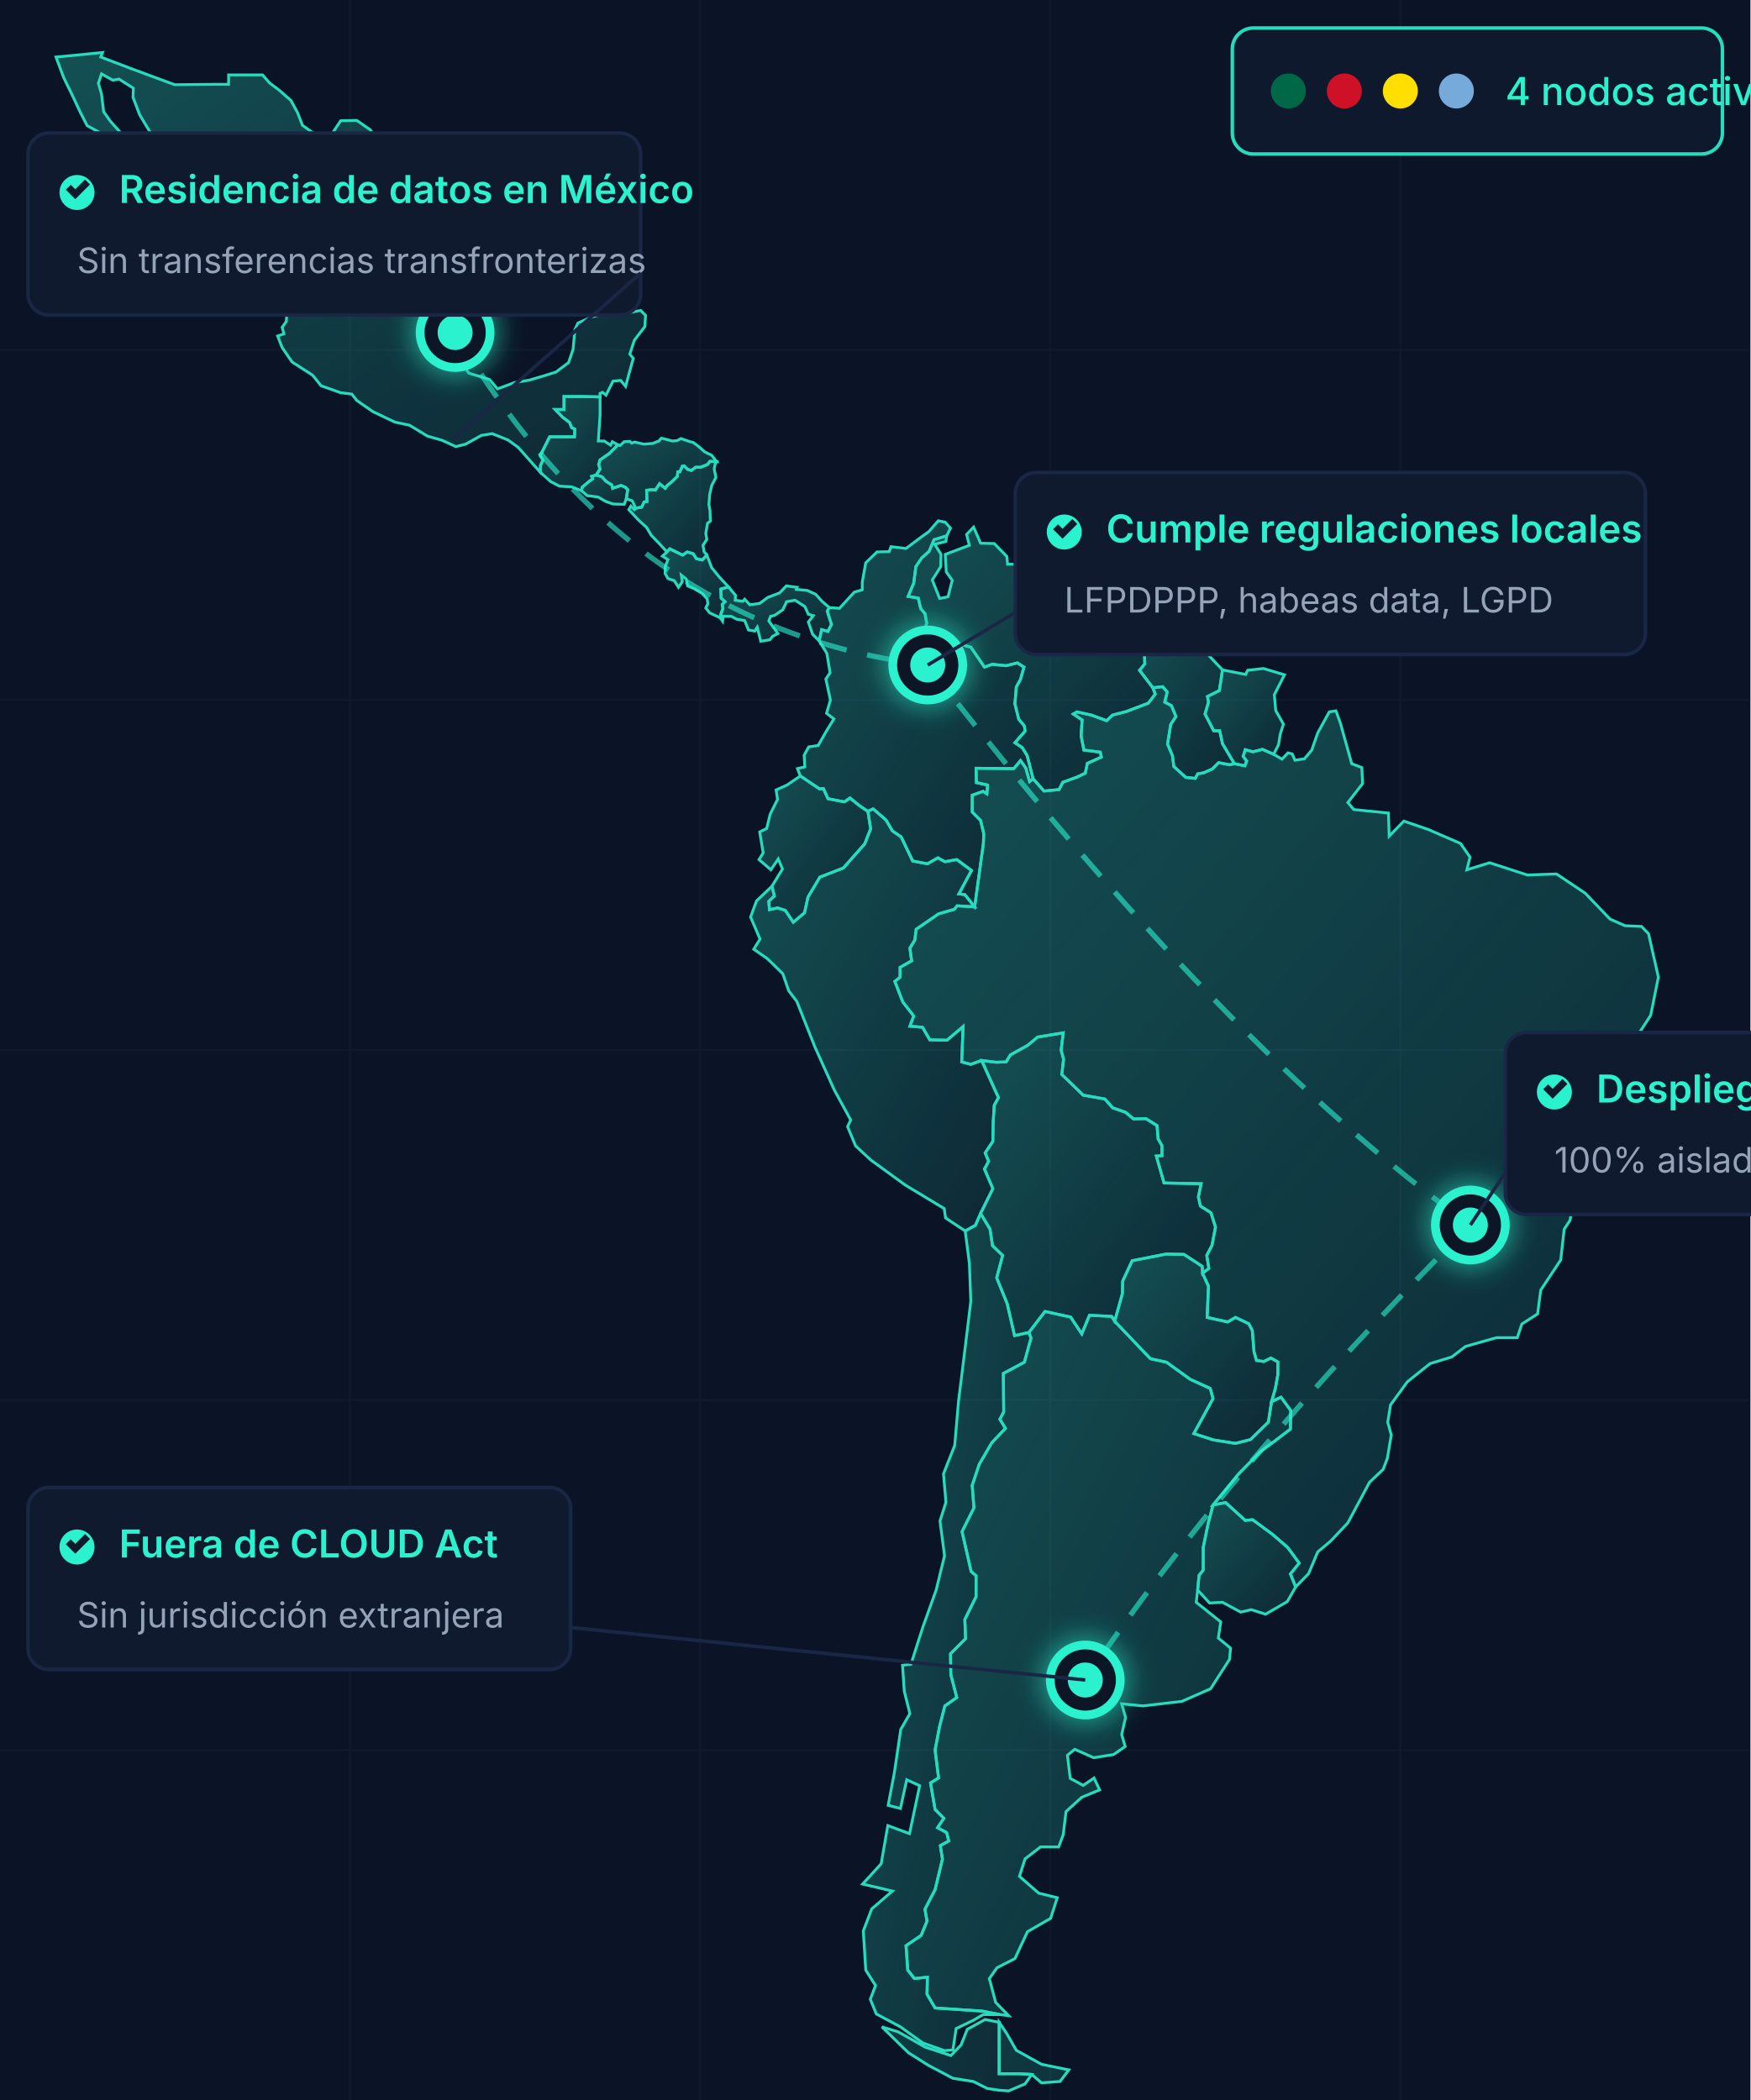
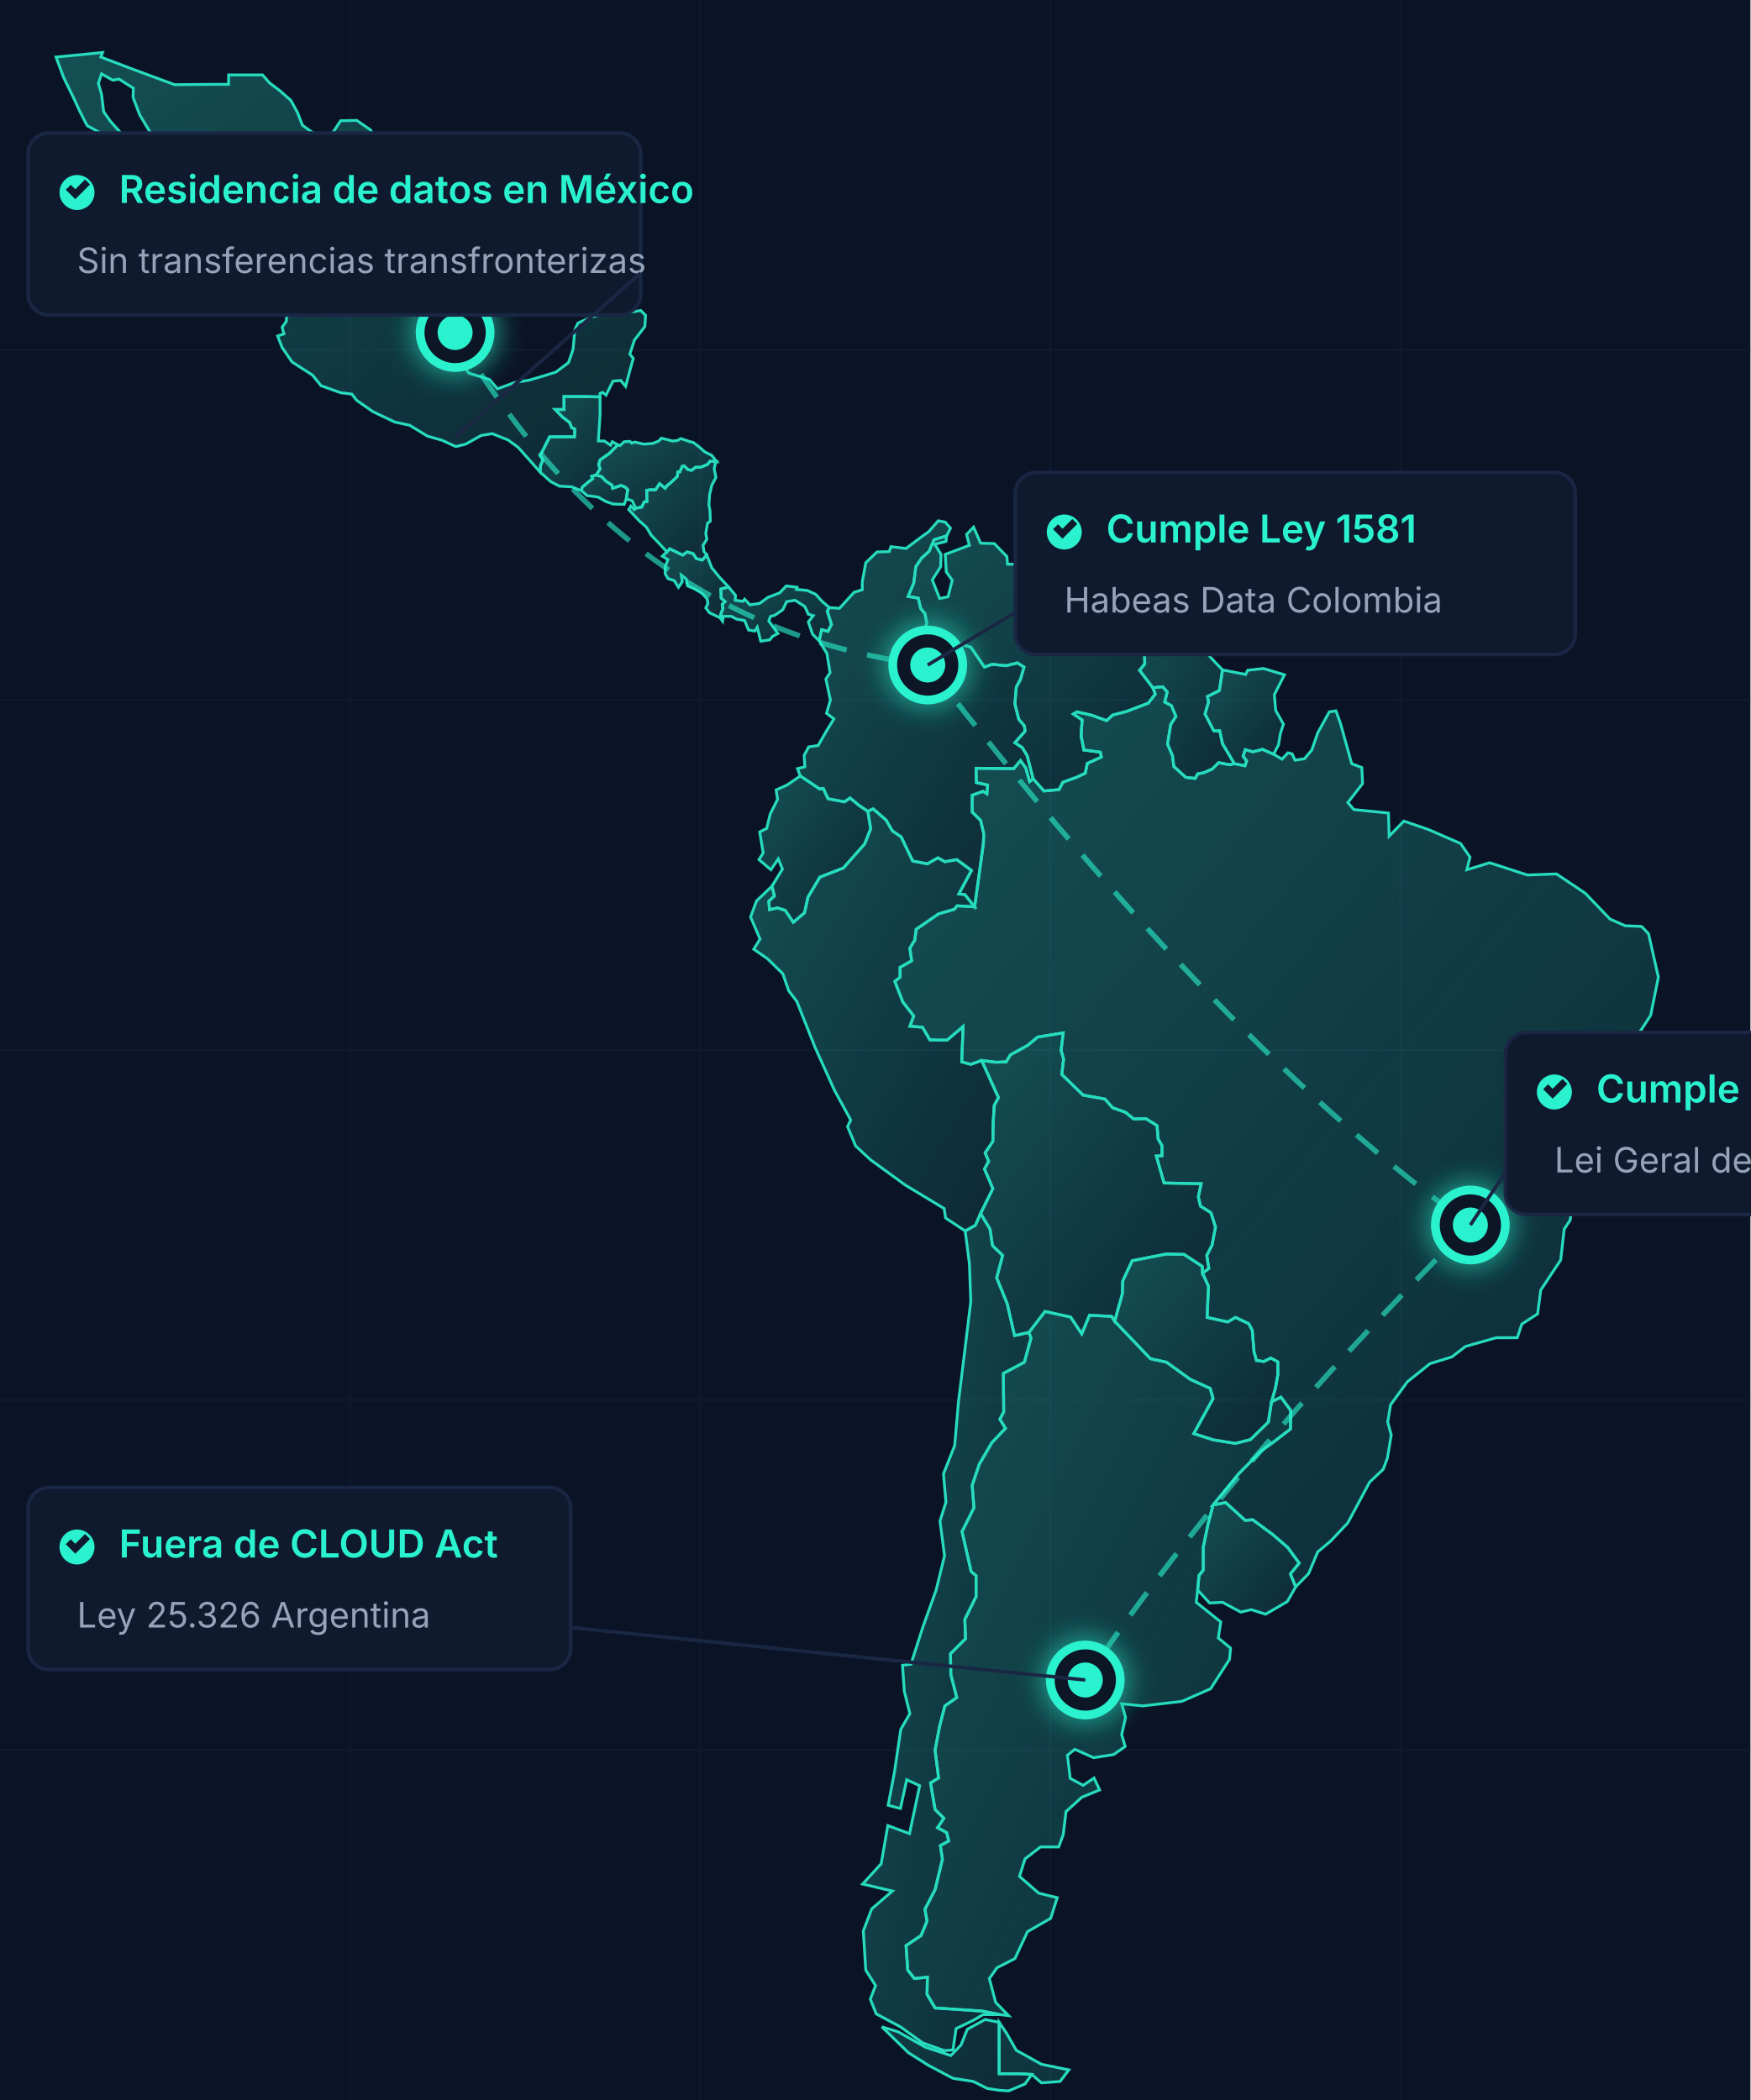
<svg xmlns="http://www.w3.org/2000/svg" viewBox="0 0 500 600" fill="none">
  <defs>
    <filter id="nodeGlow" x="-50%" y="-50%" width="200%" height="200%">
      <feGaussianBlur stdDeviation="4" result="blur" />
      <feMerge>
        <feMergeNode in="blur" />
        <feMergeNode in="SourceGraphic" />
      </feMerge>
    </filter>
    <linearGradient id="mapGrad" x1="0%" y1="0%" x2="100%" y2="100%">
      <stop offset="0%" stop-color="#2AF2CE" stop-opacity="0.3" />
      <stop offset="100%" stop-color="#2AF2CE" stop-opacity="0.1" />
    </linearGradient>
  </defs>
  <rect width="500" height="600" fill="#0B1426" />
  <g stroke="#1A2744" stroke-width="0.5" opacity="0.3">
    <line x1="0" y1="100" x2="500" y2="100" />
    <line x1="0" y1="200" x2="500" y2="200" />
    <line x1="0" y1="300" x2="500" y2="300" />
    <line x1="0" y1="400" x2="500" y2="400" />
    <line x1="0" y1="500" x2="500" y2="500" />
    <line x1="100" y1="0" x2="100" y2="600" />
    <line x1="200" y1="0" x2="200" y2="600" />
    <line x1="300" y1="0" x2="300" y2="600" />
    <line x1="400" y1="0" x2="400" y2="600" />
  </g>
  <g fill="url(#mapGrad)" stroke="#2AF2CE" stroke-width="0.8" opacity="0.9">
    <path d="M16.0,16.3 L22.3,15.7 L29.3,15.0 L28.8,16.3 L37.2,19.5 L49.9,24.2 L60.9,24.1 L65.3,24.1 L65.3,21.4 L75.0,21.4 L77.0,23.7 L79.8,25.8 L83.1,28.7 L85.0,32.2 L86.4,35.8 L89.2,37.8 L93.8,39.8 L97.3,34.5 L101.9,34.4 L105.8,37.1 L108.6,41.6 L110.5,45.4 L113.8,49.2 L115.0,53.8 L116.6,56.9 L120.9,58.9 L124.8,60.4 L127.0,60.2 L124.8,66.0 L123.9,70.7 L123.5,79.6 L122.9,82.8 L123.9,86.4 L125.6,89.6 L126.7,94.7 L130.4,99.6 L131.7,103.4 L133.9,106.6 L139.8,108.4 L142.1,111.1 L147.0,109.3 L151.2,108.6 L155.3,107.4 L158.8,106.3 L162.4,103.6 L163.7,99.8 L164.2,94.2 L165.1,92.3 L168.9,90.6 L174.8,89.1 L179.7,89.3 L183.0,88.7 L184.4,90.1 L184.2,93.3 L181.2,97.2 L179.9,101.2 L180.9,102.4 L180.1,105.2 L178.7,110.4 L177.3,108.7 L176.1,108.8 L175.1,108.9 L173.1,112.9 L172.1,112.1 L171.4,112.4 L171.4,113.4 L166.3,113.3 L161.1,113.3 L161.1,117.0 L158.6,117.0 L160.7,119.2 L162.7,120.7 L163.3,122.2 L164.2,122.6 L164.1,124.8 L157.0,124.8 L154.3,130.2 L155.1,131.4 L154.4,133.0 L154.3,134.9 L148.0,127.8 L145.1,125.7 L140.6,123.9 L137.5,124.4 L133.0,126.9 L130.2,127.6 L126.3,125.8 L122.1,124.6 L117.0,121.5 L112.8,120.6 L106.5,117.6 L101.9,114.4 L100.5,112.6 L97.3,112.2 L91.7,110.2 L89.3,107.2 L83.4,103.4 L80.6,99.3 L79.3,96.0 L81.1,95.4 L80.6,93.5 L81.8,91.8 L81.9,89.5 L80.0,86.6 L79.5,83.9 L77.6,80.6 L72.7,74.1 L67.1,68.9 L64.4,64.8 L59.7,62.1 L58.6,60.5 L59.5,56.4 L56.7,54.9 L53.4,51.7 L52.0,47.1 L49.0,46.5 L45.8,43.1 L43.2,39.9 L42.9,37.8 L39.9,32.8 L38.0,27.8 L38.1,25.2 L34.0,22.6 L32.2,22.9 L29.0,21.1 L28.1,23.8 L29.0,26.9 L29.6,31.9 L31.5,34.6 L35.6,39.2 L36.5,40.7 L37.4,41.2 L38.1,43.4 L39.1,43.4 L40.2,47.6 L41.9,49.3 L43.1,51.6 L46.6,55.0 L48.4,61.1 L50.1,64.0 L51.6,67.1 L51.9,70.6 L54.6,70.8 L56.8,73.8 L58.8,76.7 L58.7,77.9 L56.4,80.3 L55.4,80.3 L53.9,76.3 L50.3,72.5 L46.3,69.3 L43.4,67.7 L43.6,62.8 L42.8,59.3 L40.1,57.2 L36.3,54.3 L35.6,55.1 L34.2,53.4 L30.7,51.8 L27.5,48.0 L27.9,47.5 L30.2,47.9 L32.2,45.4 L32.4,42.4 L28.2,37.7 L24.9,35.9 L22.8,31.8 L20.8,27.5 L18.2,22.2 L16.0,16.3 Z" />
    <path d="M154.3,134.9 L154.4,133.0 L155.1,131.4 L154.3,130.2 L157.0,124.8 L164.1,124.8 L164.2,122.6 L163.3,122.2 L162.7,120.7 L160.7,119.2 L158.6,117.0 L161.1,117.0 L161.1,113.3 L166.3,113.3 L171.4,113.4 L171.4,118.6 L170.9,126.0 L172.6,126.0 L174.4,127.2 L174.9,126.2 L176.5,127.1 L174.0,129.6 L171.4,131.4 L171.0,132.7 L171.4,134.0 L170.3,135.7 L169.0,136.1 L169.3,136.8 L168.2,137.6 L166.3,139.2 L166.1,140.2 L163.3,139.1 L159.8,138.9 L157.3,137.6 L154.3,134.9 Z" />
    <path d="M204.7,131.9 L202.8,131.8 L202.1,132.7 L200.1,133.5 L198.7,133.5 L197.5,134.4 L196.4,134.1 L195.4,133.1 L194.9,133.2 L194.2,134.8 L193.6,134.8 L193.5,136.1 L191.6,137.9 L190.6,138.7 L190.0,139.5 L188.4,138.2 L187.2,140.0 L186.0,139.9 L184.7,140.1 L184.8,143.3 L184.0,143.4 L183.3,144.9 L181.6,145.2 L180.6,143.1 L178.9,142.5 L179.3,139.9 L178.6,139.2 L177.4,138.7 L175.0,139.5 L174.8,138.6 L173.1,137.5 L171.9,136.2 L170.3,135.7 L171.4,134.0 L171.0,132.7 L171.4,131.4 L174.0,129.6 L176.5,127.1 L177.1,127.3 L178.3,126.2 L179.9,126.1 L180.4,126.6 L181.3,126.3 L183.9,126.9 L186.4,126.7 L188.2,126.0 L188.9,125.2 L190.6,125.6 L192.0,126.0 L193.4,125.9 L194.5,125.3 L197.1,126.2 L198.0,126.4 L199.6,127.6 L201.3,129.1 L203.3,130.1 L204.7,131.9 Z" />
    <path d="M170.3,135.7 L171.9,136.2 L173.1,137.5 L174.8,138.6 L175.0,139.5 L177.4,138.7 L178.6,139.2 L179.3,139.9 L178.9,142.5 L178.3,144.1 L175.1,144.0 L173.1,143.3 L170.8,142.0 L167.7,141.6 L166.1,140.2 L166.3,139.2 L168.2,137.6 L169.3,136.8 L169.0,136.1 L170.3,135.7 Z" />
    <path d="M201.9,158.6 L200.6,160.0 L198.9,159.6 L198.0,158.2 L196.3,157.7 L195.0,158.6 L191.3,156.8 L190.5,157.7 L188.6,155.6 L186.0,152.9 L184.7,150.7 L182.4,148.6 L179.6,145.6 L180.2,144.6 L181.2,145.6 L181.6,145.2 L183.3,144.9 L184.0,143.4 L184.8,143.3 L184.7,140.1 L186.0,139.9 L187.2,140.0 L188.4,138.2 L190.0,139.5 L190.6,138.7 L191.6,137.9 L193.5,136.1 L193.6,134.8 L194.2,134.8 L194.9,133.2 L195.4,133.1 L196.4,134.1 L197.5,134.4 L198.7,133.5 L200.1,133.5 L202.1,132.7 L202.8,131.8 L204.7,131.9 L204.3,132.5 L204.0,134.0 L204.5,136.4 L203.3,138.7 L202.7,141.3 L202.5,144.2 L202.8,145.9 L202.9,148.9 L202.1,149.5 L201.6,152.4 L201.9,154.1 L200.8,155.8 L201.1,157.6 L201.9,158.6 Z" />
    <path d="M208.1,167.7 L205.9,168.3 L206.0,170.9 L207.1,171.9 L206.3,172.7 L206.5,173.9 L206.0,175.2 L205.7,176.5 L202.7,175.1 L201.6,173.7 L202.2,172.5 L202.0,171.1 L200.5,169.5 L198.3,168.2 L196.4,167.4 L196.0,165.4 L194.6,164.3 L194.9,166.2 L193.8,167.8 L192.6,165.9 L190.8,165.3 L190.0,163.9 L190.0,161.9 L190.8,159.9 L189.2,158.9 L190.5,157.7 L191.3,156.8 L195.0,158.6 L196.3,157.7 L198.0,158.2 L198.9,159.6 L200.6,160.0 L201.9,158.6 L203.3,162.2 L205.5,164.9 L208.1,167.7 Z" />
    <path d="M236.9,173.6 L236.3,174.6 L237.5,178.4 L236.5,180.4 L234.7,179.9 L234.0,183.1 L232.1,181.2 L230.9,177.7 L232.3,175.9 L230.9,175.5 L229.9,173.3 L227.1,171.5 L224.7,171.9 L223.6,174.2 L221.3,175.8 L220.1,176.1 L219.6,177.4 L222.2,181.0 L220.7,181.8 L219.9,182.8 L217.3,183.2 L216.3,179.2 L215.6,180.3 L213.8,180.0 L212.7,177.3 L210.4,176.9 L208.9,176.1 L206.6,176.1 L206.4,177.5 L205.7,176.5 L206.0,175.2 L206.5,173.9 L206.3,172.7 L207.1,171.9 L206.0,170.9 L205.9,168.3 L208.1,167.7 L210.1,170.1 L210.0,171.5 L212.2,171.8 L212.7,171.2 L214.2,172.8 L217.0,172.4 L219.3,170.7 L222.7,169.4 L224.6,167.4 L227.7,167.8 L227.5,168.4 L230.6,168.7 L233.0,169.8 L234.8,171.8 L236.9,173.6 Z" />
    <path d="M295.1,222.5 L294.1,223.3 L293.0,219.4 L291.5,217.3 L289.6,219.6 L278.8,219.5 L278.9,223.6 L282.1,224.3 L281.9,226.8 L280.8,226.1 L277.7,227.2 L277.7,232.0 L280.1,234.4 L281.0,238.2 L280.9,241.0 L278.4,259.1 L275.6,255.6 L273.9,255.4 L277.5,248.7 L273.3,245.6 L269.9,246.2 L267.9,245.1 L264.9,246.8 L260.7,246.0 L257.4,239.1 L254.9,237.4 L253.1,234.3 L249.4,231.1 L247.9,231.8 L245.5,230.2 L242.8,228.0 L241.2,229.1 L236.5,228.2 L235.2,225.3 L234.1,225.4 L228.6,221.7 L227.8,219.6 L229.9,219.1 L229.7,215.8 L231.0,213.4 L233.7,213.0 L236.1,208.8 L238.2,205.4 L236.1,203.8 L237.2,200.0 L235.9,194.0 L237.1,192.2 L236.2,186.7 L234.0,183.1 L234.7,179.9 L236.5,180.4 L237.5,178.4 L236.3,174.6 L236.9,173.6 L239.8,173.8 L244.0,169.2 L246.3,168.5 L246.3,166.3 L247.3,160.8 L250.5,157.7 L254.0,157.6 L254.5,156.2 L258.8,156.7 L263.2,153.4 L265.3,151.9 L268.0,148.8 L270.0,149.2 L271.5,150.9 L270.4,153.1 L266.8,154.2 L265.4,157.5 L263.3,159.4 L261.6,161.9 L261.0,166.6 L259.4,170.4 L262.3,170.9 L263.0,173.9 L264.2,175.3 L264.7,178.0 L264.0,180.4 L264.2,181.8 L265.6,182.4 L266.9,184.7 L274.0,184.0 L277.3,184.9 L281.2,190.6 L283.4,189.8 L287.4,190.2 L290.6,189.4 L292.5,190.6 L291.5,194.1 L290.3,196.3 L289.9,201.1 L291.0,205.5 L292.6,207.4 L292.8,208.9 L289.9,212.2 L292.0,213.6 L293.4,215.9 L295.1,222.5 Z" />
    <path d="M329.3,196.5 L330.0,198.3 L328.0,200.9 L321.7,203.3 L317.8,204.3 L316.1,205.9 L311.7,204.3 L307.6,203.4 L306.6,204.0 L309.1,205.7 L308.8,210.2 L309.6,214.3 L314.3,214.9 L314.6,216.3 L310.6,218.1 L310.0,220.9 L307.7,222.0 L303.6,223.5 L302.5,225.6 L298.2,226.0 L295.1,222.5 L293.4,215.9 L292.0,213.6 L289.9,212.2 L292.8,208.9 L292.6,207.4 L291.0,205.5 L289.9,201.1 L290.3,196.3 L291.5,194.1 L292.5,190.6 L290.6,189.4 L287.4,190.2 L283.4,189.8 L281.2,190.6 L277.3,184.9 L274.0,184.0 L266.9,184.7 L265.6,182.4 L264.2,181.8 L264.0,180.4 L264.7,178.0 L264.2,175.3 L263.0,173.9 L262.3,170.9 L259.4,170.4 L261.0,166.6 L261.6,161.9 L263.3,159.4 L265.4,157.5 L266.8,154.2 L270.4,153.1 L270.2,154.7 L267.0,155.5 L268.8,158.4 L268.7,161.9 L266.3,165.7 L268.4,171.0 L270.8,170.5 L272.0,165.8 L270.3,163.4 L270.0,158.4 L276.9,155.8 L276.1,152.7 L278.1,150.6 L280.1,155.2 L284.0,155.3 L287.6,159.0 L287.8,161.2 L292.8,161.2 L298.7,160.6 L301.9,163.5 L306.2,164.3 L309.3,162.3 L309.3,160.6 L316.2,160.2 L322.9,160.1 L318.2,162.1 L320.1,165.2 L324.5,165.7 L328.7,168.9 L329.6,174.2 L332.5,174.0 L334.7,175.6 L330.3,179.5 L329.8,181.9 L331.7,184.3 L330.3,185.6 L326.9,186.6 L327.0,189.7 L325.5,191.5 L329.3,196.5 Z" />
    <path d="M352.6,218.2 L351.2,218.5 L348.1,217.9 L346.3,219.7 L343.8,220.8 L342.1,221.1 L341.4,222.4 L338.7,222.1 L335.3,219.0 L334.9,215.9 L333.5,212.6 L334.4,207.0 L335.9,204.7 L334.6,201.6 L332.7,200.6 L333.4,197.7 L332.1,196.2 L329.3,196.5 L325.5,191.5 L327.0,189.7 L326.9,186.6 L330.3,185.6 L331.7,184.3 L329.8,181.9 L330.3,179.5 L334.7,175.6 L338.3,178.0 L341.8,182.3 L341.9,185.7 L344.0,185.9 L347.0,189.1 L349.2,191.4 L348.3,197.3 L344.9,199.0 L345.2,200.6 L344.2,204.0 L346.7,208.8 L348.4,208.8 L349.2,212.5 L352.6,218.2 Z" />
    <path d="M363.8,215.5 L360.6,214.1 L357.9,214.8 L355.7,214.2 L355.1,216.1 L356.1,217.4 L355.6,218.8 L352.6,218.2 L349.2,212.5 L348.4,208.8 L346.7,208.8 L344.2,204.0 L345.2,200.6 L344.9,199.0 L348.3,197.3 L349.2,191.4 L355.8,192.7 L356.4,191.5 L360.9,191.0 L366.9,192.8 L364.0,198.5 L364.4,203.0 L366.6,206.9 L365.7,209.7 L365.2,212.8 L363.8,215.5 Z" />
    <path d="M247.9,231.8 L248.7,236.8 L247.0,241.1 L240.9,248.0 L234.2,250.6 L230.8,256.3 L229.8,260.8 L226.6,263.5 L224.3,260.1 L222.1,259.4 L219.8,259.9 L219.6,257.5 L221.2,256.0 L220.5,253.2 L223.5,248.3 L222.3,245.4 L220.2,248.5 L216.8,245.6 L218.0,243.7 L217.0,237.7 L219.0,236.7 L220.0,232.6 L222.1,228.4 L221.7,225.7 L224.8,224.3 L228.6,221.7 L234.1,225.4 L235.2,225.3 L236.5,228.2 L241.2,229.1 L242.8,228.0 L245.5,230.2 L247.9,231.8 Z" />
    <path d="M278.4,259.1 L273.4,258.8 L272.6,259.8 L268.1,261.1 L261.7,265.5 L261.3,268.6 L259.9,270.9 L260.4,274.5 L257.1,276.4 L257.1,279.2 L255.6,280.4 L257.9,286.3 L261.0,290.3 L259.9,293.2 L263.5,293.5 L265.6,297.1 L270.5,297.2 L275.1,293.3 L274.7,303.4 L277.3,304.1 L280.4,303.0 L285.2,313.6 L284.0,315.8 L283.7,320.5 L283.6,326.1 L281.4,329.4 L282.4,331.8 L281.2,334.0 L283.6,339.6 L280.1,346.7 L278.6,350.1 L275.7,351.7 L270.1,348.0 L269.7,345.3 L258.6,338.6 L248.7,331.4 L244.4,327.4 L242.1,321.9 L243.0,320.0 L238.3,311.4 L232.8,299.2 L227.6,286.1 L225.3,283.1 L223.6,278.2 L219.2,273.9 L215.3,271.2 L217.1,268.3 L214.4,262.0 L216.1,257.4 L220.5,253.2 L221.2,256.0 L219.6,257.5 L219.8,259.9 L222.1,259.4 L224.3,260.1 L226.6,263.5 L229.8,260.8 L230.8,256.3 L234.2,250.6 L240.9,248.0 L247.0,241.1 L248.7,236.8 L247.9,231.8 L249.4,231.1 L253.1,234.3 L254.9,237.4 L257.4,239.1 L260.7,246.0 L264.9,246.8 L267.9,245.1 L269.9,246.2 L273.3,245.6 L277.5,248.7 L273.9,255.4 L275.6,255.6 L278.4,259.1 Z" />
    <path d="M280.4,303.0 L284.5,303.5 L287.4,303.4 L288.6,301.4 L293.5,298.7 L296.4,296.3 L303.7,295.1 L303.1,300.1 L303.8,302.6 L303.3,307.0 L309.4,312.9 L315.6,314.0 L317.8,316.5 L321.5,317.8 L323.8,319.7 L327.3,319.6 L330.5,321.6 L330.8,325.4 L331.9,327.3 L331.9,330.2 L330.3,330.3 L332.5,338.0 L343.1,338.2 L342.3,342.0 L342.9,344.6 L345.9,346.5 L347.2,350.6 L346.2,355.8 L344.7,358.7 L345.3,362.4 L343.5,363.8 L343.4,361.8 L338.2,358.4 L333.1,358.3 L323.4,360.2 L320.7,366.0 L320.6,369.6 L318.4,377.5 L317.5,376.1 L311.2,375.8 L309.0,381.1 L305.8,376.3 L298.5,374.7 L293.9,380.7 L289.8,381.6 L287.7,372.5 L284.7,365.1 L286.4,358.7 L283.5,355.9 L282.8,351.2 L280.1,346.7 L283.6,339.6 L281.2,334.0 L282.4,331.8 L281.4,329.4 L283.6,326.1 L283.7,320.5 L284.0,315.8 L285.2,313.6 L280.4,303.0 Z" />
    <path d="M343.5,363.8 L345.2,367.5 L344.8,376.4 L350.7,377.7 L352.9,376.4 L356.7,378.2 L357.7,380.1 L358.2,386.2 L358.9,388.7 L361.0,389.0 L363.0,388.0 L365.0,389.1 L365.0,392.8 L364.3,396.7 L363.2,400.5 L362.3,406.3 L357.2,411.3 L352.9,412.4 L346.6,411.4 L341.0,409.6 L346.5,399.6 L345.7,396.7 L340.0,394.1 L333.2,389.2 L328.6,388.2 L318.4,377.5 L320.6,369.6 L320.7,366.0 L323.4,360.2 L333.1,358.3 L338.2,358.4 L343.4,361.8 L343.5,363.8 Z" />
    <path d="M370.1,453.4 L368.6,449.7 L371.1,446.6 L367.8,442.1 L363.5,438.4 L357.8,434.2 L355.7,434.4 L350.1,429.3 L346.5,430.0 L353.9,421.0 L360.2,414.6 L363.9,411.9 L368.6,408.3 L368.7,403.0 L365.9,399.2 L363.2,400.5 L364.3,396.7 L365.0,392.8 L365.0,389.1 L363.0,388.0 L361.0,389.0 L358.9,388.7 L358.2,386.2 L357.7,380.1 L356.7,378.2 L352.9,376.4 L350.7,377.7 L344.8,376.4 L345.2,367.5 L343.5,363.8 L345.3,362.4 L344.7,358.7 L346.2,355.8 L347.2,350.6 L345.9,346.5 L342.9,344.6 L342.3,342.0 L343.1,338.2 L332.5,338.0 L330.3,330.3 L331.9,330.2 L331.9,327.3 L330.8,325.4 L330.5,321.6 L327.3,319.6 L323.8,319.7 L321.5,317.8 L317.8,316.5 L315.6,314.0 L309.4,312.9 L303.3,307.0 L303.8,302.6 L303.1,300.1 L303.7,295.1 L296.4,296.3 L293.5,298.7 L288.6,301.4 L287.4,303.4 L284.5,303.5 L280.4,303.0 L277.3,304.1 L274.7,303.4 L275.1,293.3 L270.5,297.2 L265.6,297.1 L263.5,293.5 L259.9,293.2 L261.0,290.3 L257.9,286.3 L255.6,280.4 L257.1,279.2 L257.1,276.4 L260.4,274.5 L259.9,270.9 L261.3,268.6 L261.7,265.5 L268.1,261.1 L272.6,259.8 L273.4,258.8 L278.4,259.1 L280.9,241.0 L281.0,238.2 L280.1,234.4 L277.7,232.0 L277.7,227.2 L280.8,226.1 L281.9,226.8 L282.1,224.3 L278.9,223.6 L278.8,219.5 L289.6,219.6 L291.5,217.3 L293.0,219.4 L294.1,223.3 L295.1,222.5 L298.2,226.0 L302.5,225.6 L303.6,223.5 L307.7,222.0 L310.0,220.9 L310.6,218.1 L314.6,216.3 L314.3,214.9 L309.6,214.3 L308.8,210.2 L309.1,205.7 L306.6,204.0 L307.6,203.4 L311.7,204.3 L316.1,205.9 L317.8,204.3 L321.7,203.3 L328.0,200.9 L330.0,198.3 L329.3,196.5 L332.1,196.2 L333.4,197.7 L332.7,200.6 L334.6,201.6 L335.9,204.7 L334.4,207.0 L333.5,212.6 L334.9,215.9 L335.3,219.0 L338.7,222.1 L341.4,222.4 L342.1,221.1 L343.8,220.8 L346.3,219.7 L348.1,217.9 L351.2,218.5 L352.6,218.2 L355.6,218.8 L356.1,217.4 L355.1,216.1 L355.7,214.2 L357.9,214.8 L360.6,214.1 L363.8,215.5 L366.2,216.9 L367.9,215.1 L369.1,215.4 L369.9,217.2 L372.6,216.8 L374.7,214.3 L376.4,209.4 L379.7,203.4 L381.6,203.1 L382.9,206.7 L386.1,218.2 L389.0,219.3 L389.2,223.9 L385.0,229.3 L386.7,231.3 L396.6,232.3 L396.8,238.9 L401.0,234.6 L408.0,237.0 L417.2,241.0 L419.9,244.9 L419.0,248.5 L425.5,246.5 L436.3,250.0 L444.6,249.7 L452.8,255.2 L459.9,262.6 L464.2,264.5 L468.9,264.7 L470.9,266.8 L472.8,275.2 L473.7,279.2 L471.5,290.1 L468.7,294.4 L460.9,303.6 L457.3,311.0 L453.2,316.7 L451.8,316.9 L450.3,321.7 L450.7,334.1 L449.1,344.2 L448.5,348.6 L446.8,351.2 L445.8,360.0 L440.1,368.6 L439.2,375.4 L434.7,378.3 L433.4,382.2 L427.4,382.2 L418.6,384.7 L414.7,387.7 L408.5,389.6 L402.0,394.8 L397.2,401.4 L396.4,406.3 L397.4,410.0 L396.3,416.6 L395.1,419.8 L391.2,423.5 L385.0,435.1 L380.1,440.3 L376.4,443.4 L373.8,449.6 L370.1,453.4 Z" />
    <path d="M346.5,430.0 L350.1,429.3 L355.7,434.4 L357.8,434.2 L363.5,438.4 L367.8,442.1 L371.1,446.6 L368.6,449.7 L370.1,453.4 L367.7,457.6 L361.5,461.2 L357.4,459.9 L354.4,460.6 L349.2,457.8 L345.5,458.0 L342.1,454.3 L342.5,450.1 L343.7,448.6 L343.7,442.1 L345.1,435.3 L346.5,430.0 Z" />
    <path d="M285.4,577.8 L287.5,580.9 L290.3,585.8 L297.5,589.8 L305.3,591.4 L302.8,594.7 L297.5,595.1 L294.7,592.7 L291.3,592.5 L285.4,592.5 L285.4,577.8 Z M346.5,430.0 L345.1,435.3 L343.7,442.1 L343.7,448.6 L342.5,450.1 L342.1,454.3 L341.7,457.8 L348.7,463.4 L348.0,468.0 L351.5,470.9 L351.2,474.1 L345.8,482.5 L337.6,486.1 L326.5,487.4 L320.4,486.8 L321.5,490.7 L320.4,495.6 L321.4,499.0 L318.1,501.3 L312.4,502.2 L307.0,499.8 L304.9,501.5 L305.7,508.1 L309.4,510.1 L312.5,508.0 L314.1,511.4 L309.0,513.5 L304.5,517.6 L303.7,524.2 L302.4,527.7 L297.2,527.7 L292.8,531.1 L291.2,536.1 L296.7,540.9 L302.0,542.2 L300.1,548.1 L293.5,551.9 L289.9,559.6 L284.8,562.2 L282.6,565.3 L284.4,572.1 L288.1,575.9 L285.7,575.6 L280.6,574.6 L267.1,573.7 L264.8,569.8 L264.9,564.9 L261.2,565.3 L259.3,562.9 L258.8,555.9 L263.1,553.0 L264.8,548.9 L264.2,545.5 L267.1,539.9 L269.2,531.2 L268.6,527.3 L271.0,526.0 L270.4,523.6 L267.8,522.2 L269.6,519.5 L267.1,517.0 L265.8,509.4 L268.1,508.0 L267.1,500.0 L268.4,493.2 L269.9,487.4 L273.3,485.0 L271.6,478.5 L271.5,472.5 L275.8,468.2 L275.6,462.7 L278.8,456.2 L278.8,450.2 L277.4,449.0 L274.8,437.6 L278.2,430.8 L277.7,424.4 L279.7,418.4 L283.3,412.2 L287.2,408.1 L285.6,405.5 L286.7,403.4 L286.6,392.4 L292.6,389.2 L294.5,382.3 L293.9,380.7 L298.5,374.7 L305.8,376.3 L309.0,381.1 L311.2,375.8 L317.5,376.1 L318.4,377.5 L328.6,388.2 L333.2,389.2 L340.0,394.1 L345.7,396.7 L346.5,399.6 L341.0,409.6 L346.6,411.4 L352.9,412.4 L357.2,411.3 L362.3,406.3 L363.2,400.5 L365.9,399.2 L368.7,403.0 L368.6,408.3 L363.9,411.9 L360.2,414.6 L353.9,421.0 L346.5,430.0 Z" />
    <path d="M285.4,577.8 L285.4,592.5 L291.3,592.5 L294.7,592.7 L292.8,595.4 L288.1,597.4 L285.3,597.2 L282.0,596.7 L278.0,594.7 L272.2,593.8 L265.2,590.1 L259.5,586.5 L251.9,579.1 L256.5,580.5 L264.3,584.9 L271.6,587.3 L274.5,584.3 L276.3,579.8 L281.4,577.0 L285.4,577.8 Z M280.1,346.7 L282.8,351.2 L283.5,355.9 L286.4,358.7 L284.7,365.1 L287.7,372.5 L289.8,381.6 L293.9,380.7 L294.5,382.3 L292.6,389.2 L286.6,392.4 L286.7,403.4 L285.6,405.5 L287.2,408.1 L283.3,412.2 L279.7,418.4 L277.7,424.4 L278.2,430.8 L274.8,437.6 L277.4,449.0 L278.8,450.2 L278.8,456.2 L275.6,462.7 L275.8,468.2 L271.5,472.5 L271.6,478.5 L273.3,485.0 L269.9,487.4 L268.4,493.2 L267.1,500.0 L268.1,508.0 L265.8,509.4 L267.1,517.0 L269.6,519.5 L267.8,522.2 L270.4,523.6 L271.0,526.0 L268.6,527.3 L269.2,531.2 L267.1,539.9 L264.2,545.5 L264.8,548.9 L263.1,553.0 L258.8,555.9 L259.3,562.9 L261.2,565.3 L264.9,564.9 L264.8,569.8 L267.1,573.7 L280.6,574.6 L285.7,575.6 L280.8,575.6 L278.1,577.2 L273.1,579.6 L272.2,585.7 L269.8,585.9 L263.6,583.7 L257.2,579.1 L257.2,579.1 L250.3,575.4 L248.6,571.2 L250.1,567.3 L247.3,562.9 L246.6,551.7 L249.0,545.4 L254.9,540.3 L246.4,538.3 L251.7,532.5 L253.6,521.6 L259.8,523.9 L262.7,510.2 L259.0,508.5 L257.2,516.7 L253.7,515.8 L255.5,506.3 L257.3,494.1 L259.9,489.6 L258.3,483.2 L257.8,475.8 L260.2,475.5 L263.6,464.9 L267.4,454.3 L269.8,444.5 L268.5,434.6 L270.2,429.2 L269.5,421.1 L272.7,413.0 L273.8,400.3 L275.5,386.6 L277.3,371.8 L276.9,361.0 L275.7,351.7 L278.6,350.1 L280.1,346.7 Z" />
  </g>
  <g stroke="#2AF2CE" stroke-width="1.5" fill="none" opacity="0.6">
    <path d="M130,95 Q180,180 265,190" stroke-dasharray="8,6">
      <animate attributeName="stroke-dashoffset" from="0" to="28" dur="3s" repeatCount="indefinite" />
    </path>
    <path d="M265,190 Q350,300 420,350" stroke-dasharray="8,6">
      <animate attributeName="stroke-dashoffset" from="0" to="28" dur="3s" repeatCount="indefinite" />
    </path>
    <path d="M420,350 Q350,420 310,480" stroke-dasharray="8,6">
      <animate attributeName="stroke-dashoffset" from="0" to="28" dur="3s" repeatCount="indefinite" />
    </path>
  </g>
  <g filter="url(#nodeGlow)">
    <circle cx="130" cy="95" r="10" fill="#0B1426" stroke="#2AF2CE" stroke-width="2.5" />
    <circle cx="130" cy="95" r="5" fill="#2AF2CE">
      <animate attributeName="r" values="4;6;4" dur="2s" repeatCount="indefinite" />
    </circle>
    <circle cx="265" cy="190" r="10" fill="#0B1426" stroke="#2AF2CE" stroke-width="2.5" />
    <circle cx="265" cy="190" r="5" fill="#2AF2CE">
      <animate attributeName="r" values="4;6;4" dur="2s" repeatCount="indefinite" begin="0.5s" />
    </circle>
    <circle cx="420" cy="350" r="10" fill="#0B1426" stroke="#2AF2CE" stroke-width="2.5" />
    <circle cx="420" cy="350" r="5" fill="#2AF2CE">
      <animate attributeName="r" values="4;6;4" dur="2s" repeatCount="indefinite" begin="1s" />
    </circle>
    <circle cx="310" cy="480" r="10" fill="#0B1426" stroke="#2AF2CE" stroke-width="2.5" />
    <circle cx="310" cy="480" r="5" fill="#2AF2CE">
      <animate attributeName="r" values="4;6;4" dur="2s" repeatCount="indefinite" begin="1.5s" />
    </circle>
  </g>
  <g transform="translate(8, 38)">
    <rect width="175" height="52" rx="6" fill="#0F1A2E" stroke="#1A2744" stroke-width="1" />
    <circle cx="14" cy="17" r="5" fill="#2AF2CE" />
    <path d="M11.5,15.5 L13.5,17.5 L17,14" stroke="#0F1A2E" stroke-width="2" fill="none" />
    <text x="26" y="20" fill="#2AF2CE" font-family="Inter, system-ui, sans-serif" font-size="11" font-weight="600">Residencia de datos en México</text>
    <text x="14" y="40" fill="#94A3B8" font-family="Inter, system-ui, sans-serif" font-size="10">Sin transferencias transfronterizas</text>
    <line x1="175" y1="40" x2="122" y2="87" stroke="#1A2744" stroke-width="1" />
  </g>
  <g transform="translate(290, 135)">
-     <rect width="180" height="52" rx="6" fill="#0F1A2E" stroke="#1A2744" stroke-width="1" />
+     <rect width="160" height="52" rx="6" fill="#0F1A2E" stroke="#1A2744" stroke-width="1" />
    <circle cx="14" cy="17" r="5" fill="#2AF2CE" />
    <path d="M11.5,15.5 L13.5,17.5 L17,14" stroke="#0F1A2E" stroke-width="2" fill="none" />
-     <text x="26" y="20" fill="#2AF2CE" font-family="Inter, system-ui, sans-serif" font-size="11" font-weight="600">Cumple regulaciones locales</text>
-     <text x="14" y="40" fill="#94A3B8" font-family="Inter, system-ui, sans-serif" font-size="10">LFPDPPP, habeas data, LGPD</text>
+     <text x="26" y="20" fill="#2AF2CE" font-family="Inter, system-ui, sans-serif" font-size="11" font-weight="600">Cumple Ley 1581</text>
+     <text x="14" y="40" fill="#94A3B8" font-family="Inter, system-ui, sans-serif" font-size="10">Habeas Data Colombia</text>
    <line x1="0" y1="40" x2="-25" y2="55" stroke="#1A2744" stroke-width="1" />
  </g>
  <g transform="translate(430, 295)">
-     <rect width="118" height="52" rx="6" fill="#0F1A2E" stroke="#1A2744" stroke-width="1" />
+     <rect width="130" height="52" rx="6" fill="#0F1A2E" stroke="#1A2744" stroke-width="1" />
    <circle cx="14" cy="17" r="5" fill="#2AF2CE" />
    <path d="M11.5,15.5 L13.5,17.5 L17,14" stroke="#0F1A2E" stroke-width="2" fill="none" />
-     <text x="26" y="20" fill="#2AF2CE" font-family="Inter, system-ui, sans-serif" font-size="11" font-weight="600">Despliegue air-gapped</text>
-     <text x="14" y="40" fill="#94A3B8" font-family="Inter, system-ui, sans-serif" font-size="10">100% aislado de internet</text>
+     <text x="26" y="20" fill="#2AF2CE" font-family="Inter, system-ui, sans-serif" font-size="11" font-weight="600">Cumple LGPD</text>
+     <text x="14" y="40" fill="#94A3B8" font-family="Inter, system-ui, sans-serif" font-size="10">Lei Geral de Proteção</text>
    <line x1="0" y1="40" x2="-10" y2="55" stroke="#1A2744" stroke-width="1" />
  </g>
  <g transform="translate(8, 425)">
    <rect width="155" height="52" rx="6" fill="#0F1A2E" stroke="#1A2744" stroke-width="1" />
    <circle cx="14" cy="17" r="5" fill="#2AF2CE" />
    <path d="M11.5,15.5 L13.5,17.5 L17,14" stroke="#0F1A2E" stroke-width="2" fill="none" />
    <text x="26" y="20" fill="#2AF2CE" font-family="Inter, system-ui, sans-serif" font-size="11" font-weight="600">Fuera de CLOUD Act</text>
-     <text x="14" y="40" fill="#94A3B8" font-family="Inter, system-ui, sans-serif" font-size="10">Sin jurisdicción extranjera</text>
+     <text x="14" y="40" fill="#94A3B8" font-family="Inter, system-ui, sans-serif" font-size="10">Ley 25.326 Argentina</text>
    <line x1="155" y1="40" x2="302" y2="55" stroke="#1A2744" stroke-width="1" />
  </g>
-   <g transform="translate(352, 8)">
-     <rect width="140" height="36" rx="6" fill="#0F1A2E" stroke="#2AF2CE" stroke-width="1" opacity="0.9" />
-     <circle cx="16" cy="18" r="5" fill="#006847" />
-     <circle cx="32" cy="18" r="5" fill="#CE1126" />
-     <circle cx="48" cy="18" r="5" fill="#FEDF00" />
-     <circle cx="64" cy="18" r="5" fill="#75AADB" />
-     <text x="78" y="22" fill="#2AF2CE" font-family="Inter, system-ui, sans-serif" font-size="11" font-weight="500">4 nodos activos</text>
-   </g>
</svg>
